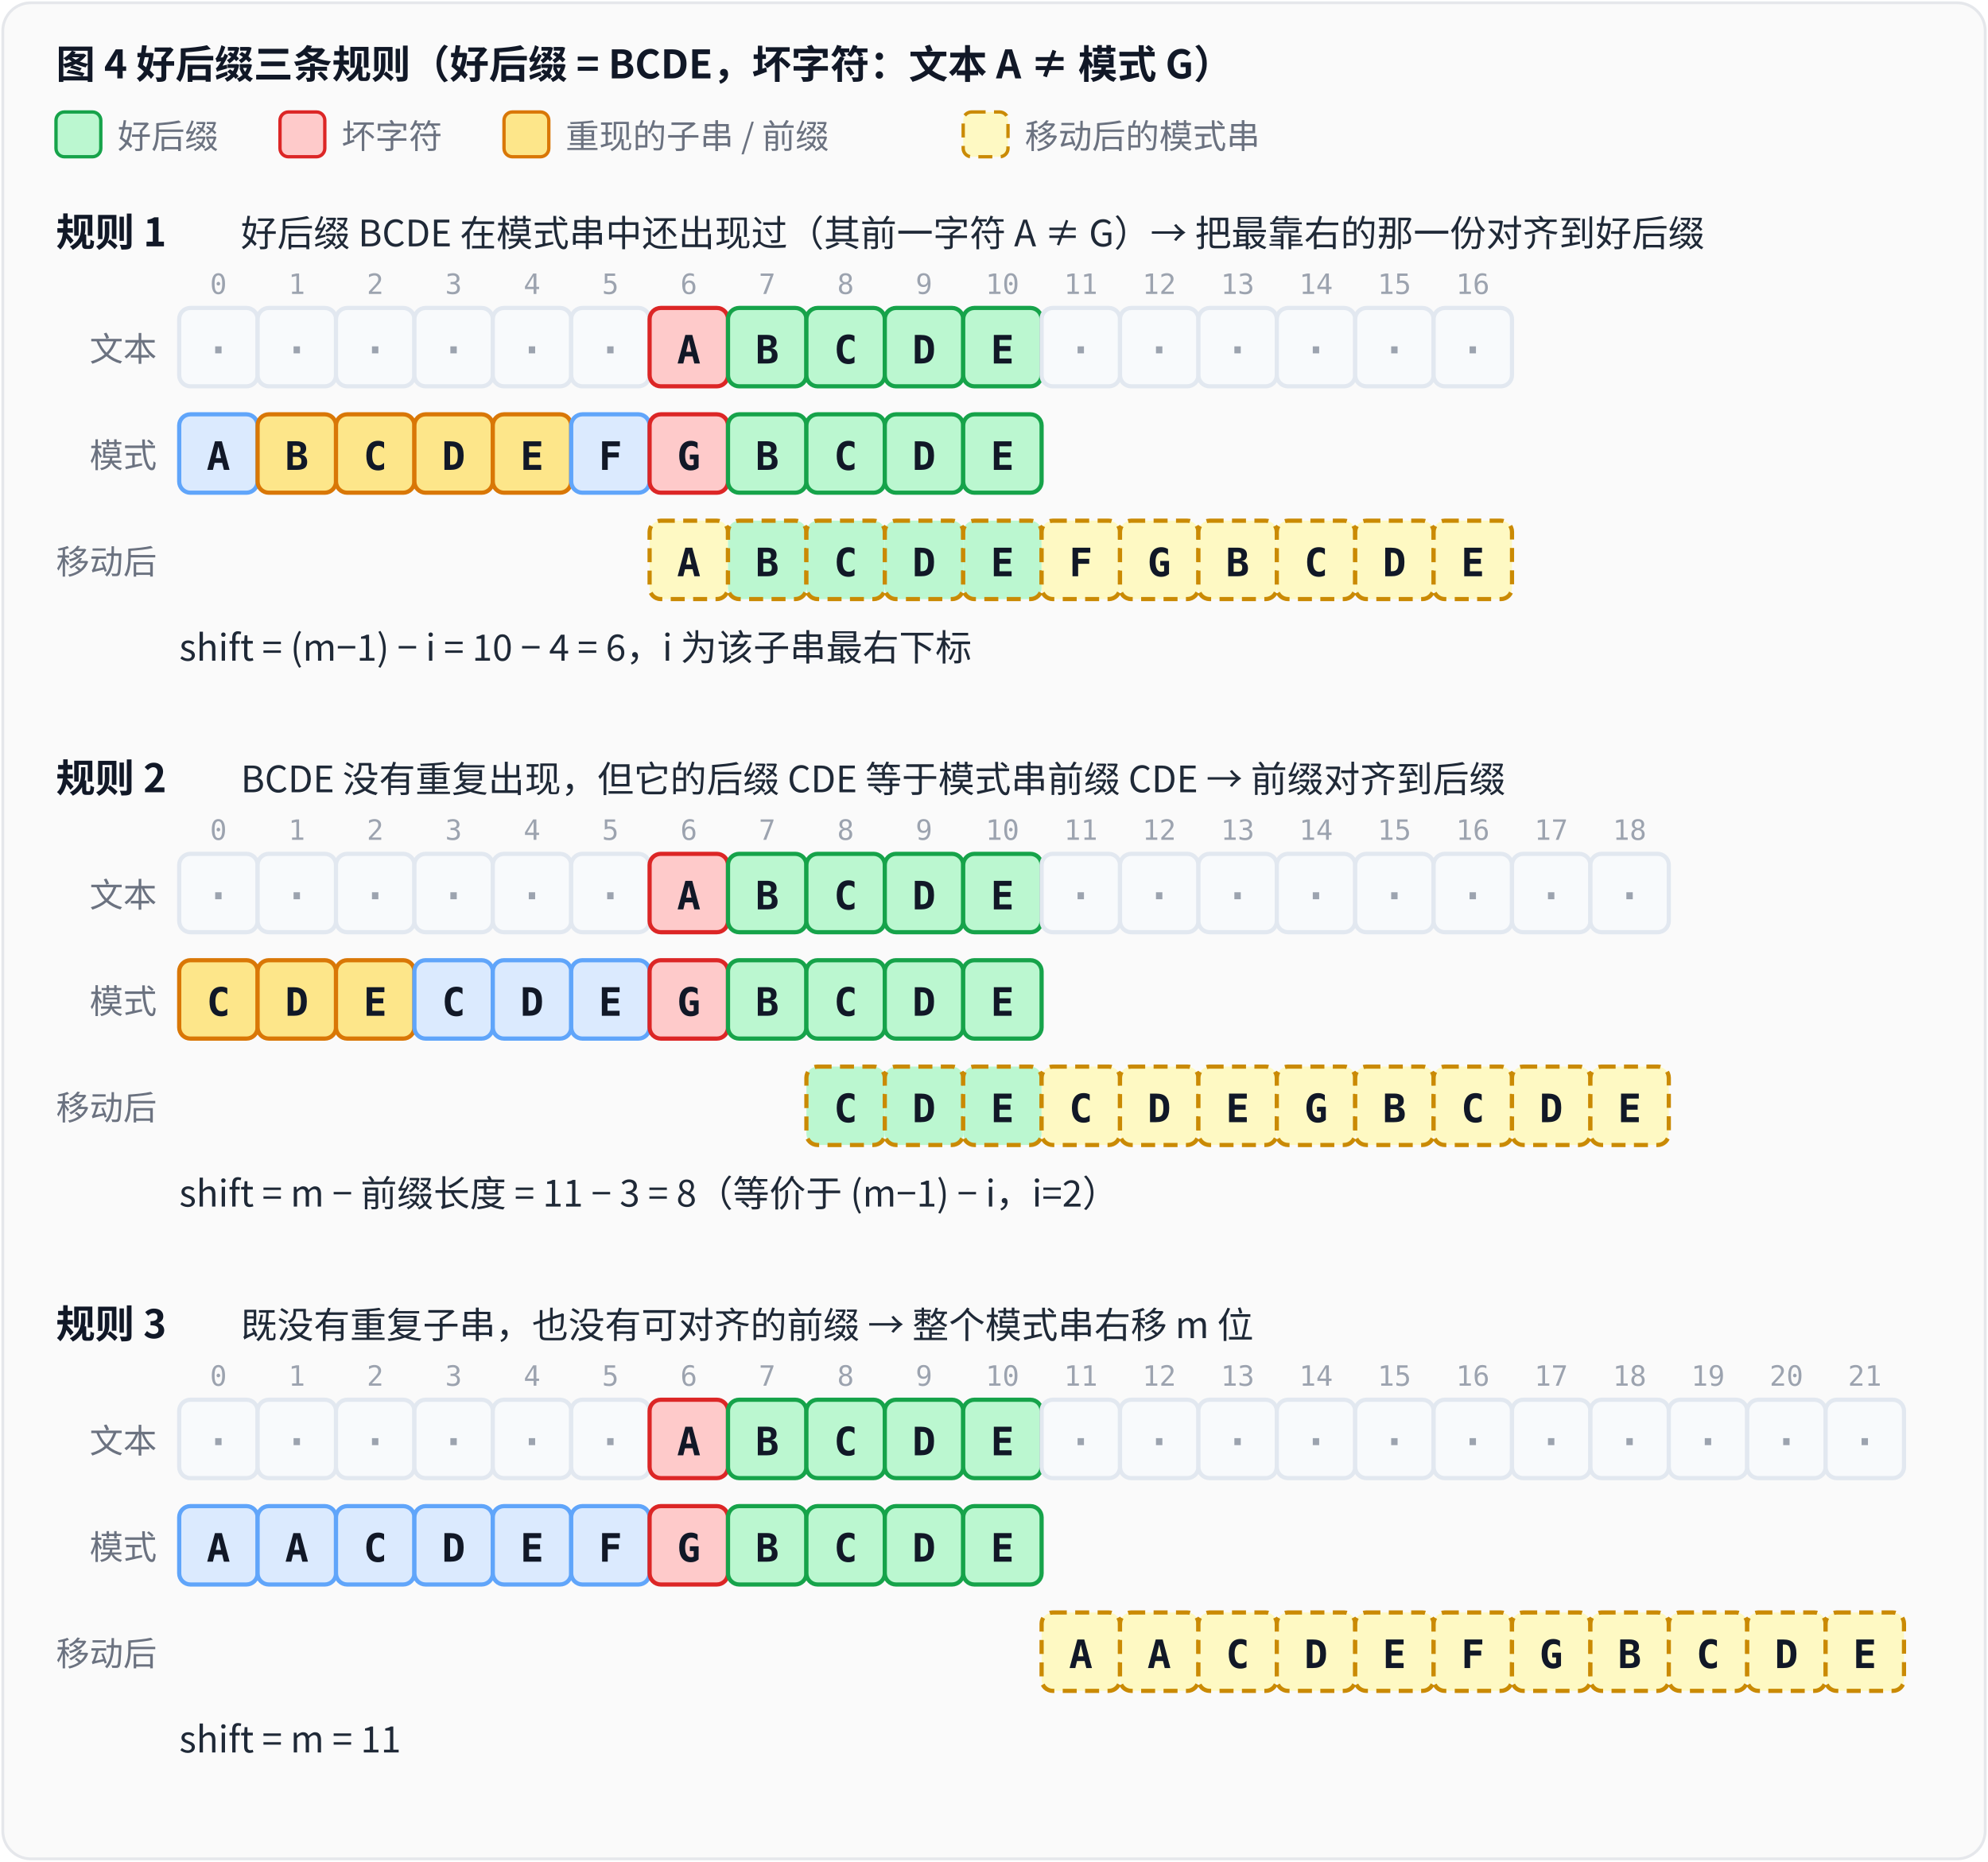
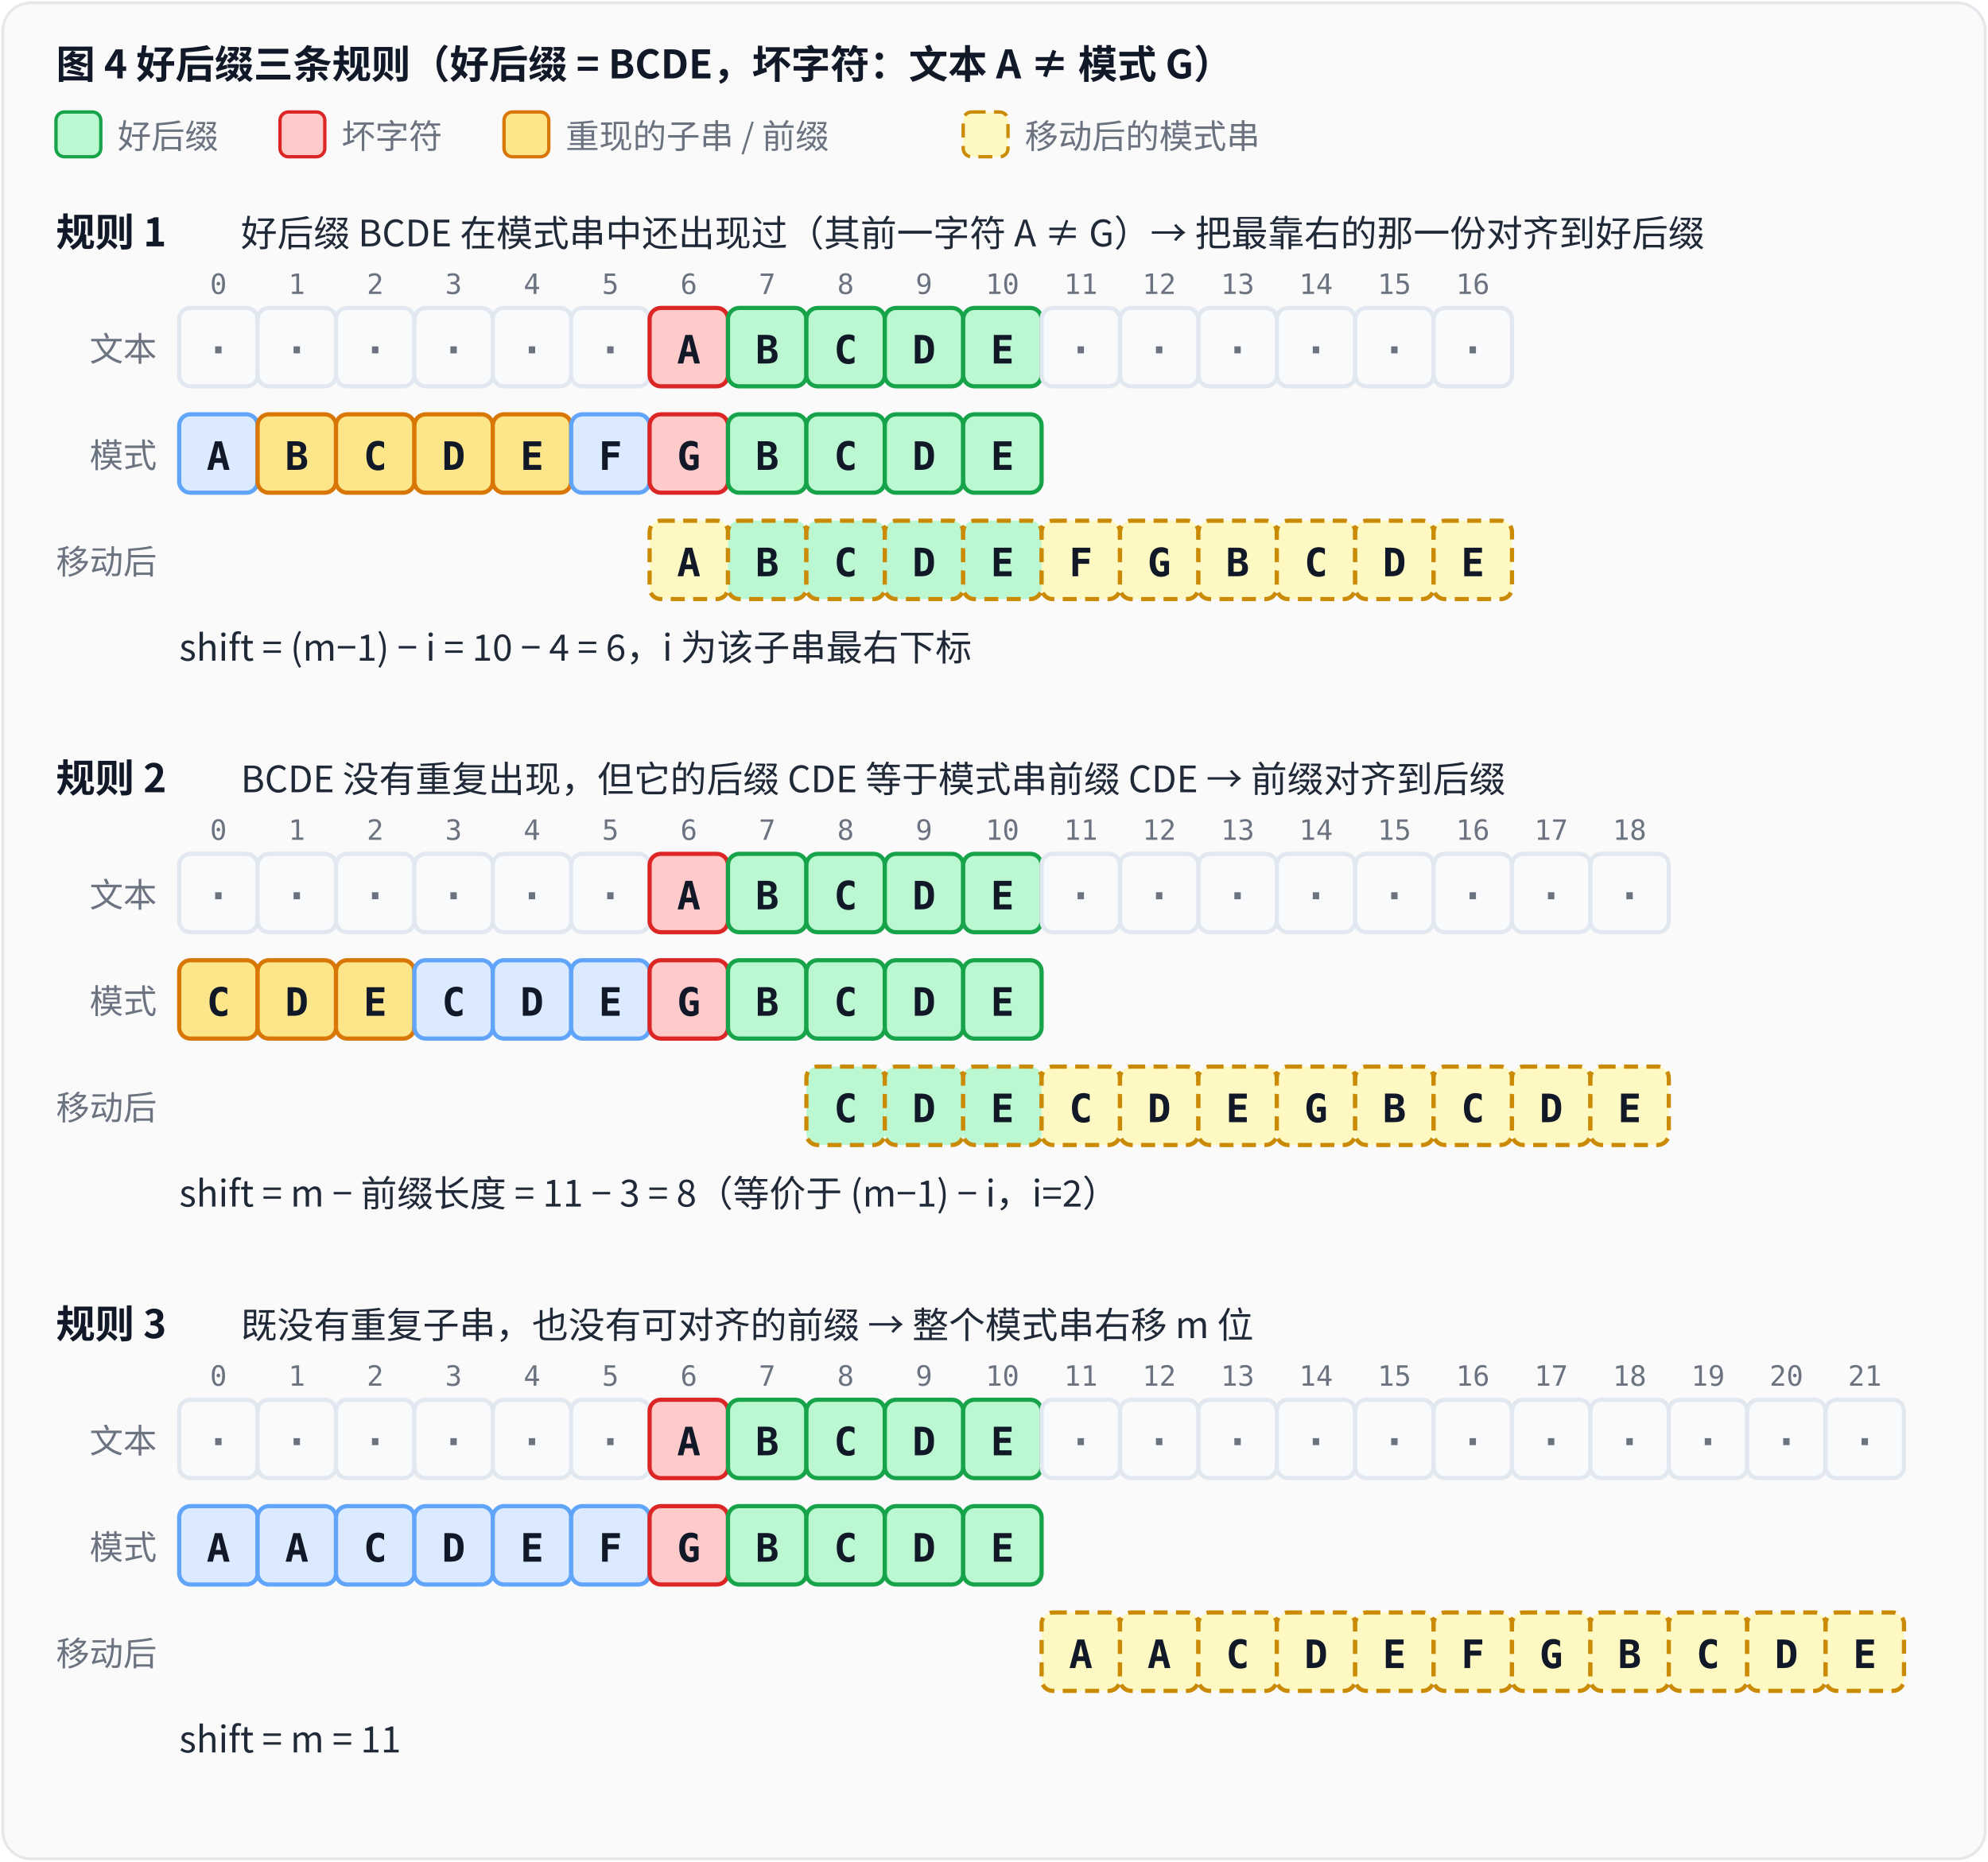
<svg xmlns="http://www.w3.org/2000/svg" viewBox="0 0 710 665" width="710" height="665">
  <style>
.t{font-family:'Noto Sans CJK SC','Noto Sans SC','Microsoft YaHei','PingFang SC',sans-serif;font-size:13px;fill:#1f2937}.tb{font-family:'Noto Sans CJK SC','Noto Sans SC','Microsoft YaHei','PingFang SC',sans-serif;font-size:14px;font-weight:700;fill:#111827}
.s{font-family:'Noto Sans CJK SC','Noto Sans SC','Microsoft YaHei','PingFang SC',sans-serif;font-size:12px;fill:#6b7280}.m{font-family:'JetBrains Mono','Consolas','Menlo','DejaVu Sans Mono',monospace;font-weight:700;fill:#111827;text-anchor:middle;dominant-baseline:central}
- .i{font-family:'JetBrains Mono','Consolas','Menlo','DejaVu Sans Mono',monospace;font-size:10px;fill:#9ca3af;text-anchor:middle}.c{text-anchor:middle}.r{text-anchor:end}
+ .i{font-family:'JetBrains Mono','Consolas','Menlo','DejaVu Sans Mono',monospace;font-size:10px;fill:#6b7280;text-anchor:middle}.c{text-anchor:middle}.r{text-anchor:end}
</style>
  <defs>
    <marker id="a" viewBox="0 0 10 10" refX="9" refY="5" markerWidth="7" markerHeight="7" orient="auto">
      <path d="M0 0L10 5L0 10z" fill="#475569" />
    </marker>
  </defs>
  <rect x="1" y="1" width="708" height="663" rx="10" fill="#fafafa" stroke="#e5e7eb" />
  <text x="20" y="28" class="tb">图 4  好后缀三条规则（好后缀 = BCDE，坏字符：文本 A ≠ 模式 G）</text>
  <rect x="20" y="40" width="16" height="16" rx="3" fill="#bbf7d0" stroke="#16a34a" stroke-width="1.2" />
  <text x="42" y="53" class="s">好后缀</text>
  <rect x="100" y="40" width="16" height="16" rx="3" fill="#fecaca" stroke="#dc2626" stroke-width="1.2" />
  <text x="122" y="53" class="s">坏字符</text>
  <rect x="180" y="40" width="16" height="16" rx="3" fill="#fde68a" stroke="#d97706" stroke-width="1.2" />
  <text x="202" y="53" class="s">重现的子串 / 前缀</text>
  <rect x="344" y="40" width="16" height="16" rx="3" fill="#fef9c3" stroke="#ca8a04" stroke-width="1.2" stroke-dasharray="5 3" />
  <text x="366" y="53" class="s">移动后的模式串</text>
  <text x="20" y="88" class="tb">规则 1</text>
  <text x="86" y="88" class="t">好后缀 BCDE 在模式串中还出现过（其前一字符 A ≠ G）→ 把最靠右的那一份对齐到好后缀</text>
  <text x="56" y="129" class="s r">文本</text>
  <rect x="64" y="110" width="28" height="28" rx="4" fill="#f8fafc" stroke="#e2e8f0" stroke-width="1.5" />
-   <text x="78.0" y="125.0" class="m" style="font-size:14px;fill:#9ca3af">·</text>
+   <text x="78.0" y="125.0" class="m" style="font-size:14px;fill:#6b7280">·</text>
  <text x="78.0" y="105" class="i">0</text>
  <rect x="92" y="110" width="28" height="28" rx="4" fill="#f8fafc" stroke="#e2e8f0" stroke-width="1.5" />
-   <text x="106.0" y="125.0" class="m" style="font-size:14px;fill:#9ca3af">·</text>
+   <text x="106.0" y="125.0" class="m" style="font-size:14px;fill:#6b7280">·</text>
  <text x="106.0" y="105" class="i">1</text>
  <rect x="120" y="110" width="28" height="28" rx="4" fill="#f8fafc" stroke="#e2e8f0" stroke-width="1.5" />
-   <text x="134.0" y="125.0" class="m" style="font-size:14px;fill:#9ca3af">·</text>
+   <text x="134.0" y="125.0" class="m" style="font-size:14px;fill:#6b7280">·</text>
  <text x="134.0" y="105" class="i">2</text>
  <rect x="148" y="110" width="28" height="28" rx="4" fill="#f8fafc" stroke="#e2e8f0" stroke-width="1.5" />
-   <text x="162.0" y="125.0" class="m" style="font-size:14px;fill:#9ca3af">·</text>
+   <text x="162.0" y="125.0" class="m" style="font-size:14px;fill:#6b7280">·</text>
  <text x="162.0" y="105" class="i">3</text>
  <rect x="176" y="110" width="28" height="28" rx="4" fill="#f8fafc" stroke="#e2e8f0" stroke-width="1.5" />
-   <text x="190.0" y="125.0" class="m" style="font-size:14px;fill:#9ca3af">·</text>
+   <text x="190.0" y="125.0" class="m" style="font-size:14px;fill:#6b7280">·</text>
  <text x="190.0" y="105" class="i">4</text>
  <rect x="204" y="110" width="28" height="28" rx="4" fill="#f8fafc" stroke="#e2e8f0" stroke-width="1.5" />
-   <text x="218.0" y="125.0" class="m" style="font-size:14px;fill:#9ca3af">·</text>
+   <text x="218.0" y="125.0" class="m" style="font-size:14px;fill:#6b7280">·</text>
  <text x="218.0" y="105" class="i">5</text>
  <rect x="232" y="110" width="28" height="28" rx="4" fill="#fecaca" stroke="#dc2626" stroke-width="1.5" />
  <text x="246.0" y="125.0" class="m" style="font-size:14px;fill:#111827">A</text>
  <text x="246.0" y="105" class="i">6</text>
  <rect x="260" y="110" width="28" height="28" rx="4" fill="#bbf7d0" stroke="#16a34a" stroke-width="1.5" />
  <text x="274.0" y="125.0" class="m" style="font-size:14px;fill:#111827">B</text>
  <text x="274.0" y="105" class="i">7</text>
  <rect x="288" y="110" width="28" height="28" rx="4" fill="#bbf7d0" stroke="#16a34a" stroke-width="1.5" />
  <text x="302.0" y="125.0" class="m" style="font-size:14px;fill:#111827">C</text>
  <text x="302.0" y="105" class="i">8</text>
  <rect x="316" y="110" width="28" height="28" rx="4" fill="#bbf7d0" stroke="#16a34a" stroke-width="1.5" />
  <text x="330.0" y="125.0" class="m" style="font-size:14px;fill:#111827">D</text>
  <text x="330.0" y="105" class="i">9</text>
  <rect x="344" y="110" width="28" height="28" rx="4" fill="#bbf7d0" stroke="#16a34a" stroke-width="1.5" />
  <text x="358.0" y="125.0" class="m" style="font-size:14px;fill:#111827">E</text>
  <text x="358.0" y="105" class="i">10</text>
  <rect x="372" y="110" width="28" height="28" rx="4" fill="#f8fafc" stroke="#e2e8f0" stroke-width="1.5" />
-   <text x="386.0" y="125.0" class="m" style="font-size:14px;fill:#9ca3af">·</text>
+   <text x="386.0" y="125.0" class="m" style="font-size:14px;fill:#6b7280">·</text>
  <text x="386.0" y="105" class="i">11</text>
  <rect x="400" y="110" width="28" height="28" rx="4" fill="#f8fafc" stroke="#e2e8f0" stroke-width="1.5" />
-   <text x="414.0" y="125.0" class="m" style="font-size:14px;fill:#9ca3af">·</text>
+   <text x="414.0" y="125.0" class="m" style="font-size:14px;fill:#6b7280">·</text>
  <text x="414.0" y="105" class="i">12</text>
  <rect x="428" y="110" width="28" height="28" rx="4" fill="#f8fafc" stroke="#e2e8f0" stroke-width="1.5" />
-   <text x="442.0" y="125.0" class="m" style="font-size:14px;fill:#9ca3af">·</text>
+   <text x="442.0" y="125.0" class="m" style="font-size:14px;fill:#6b7280">·</text>
  <text x="442.0" y="105" class="i">13</text>
  <rect x="456" y="110" width="28" height="28" rx="4" fill="#f8fafc" stroke="#e2e8f0" stroke-width="1.5" />
-   <text x="470.0" y="125.0" class="m" style="font-size:14px;fill:#9ca3af">·</text>
+   <text x="470.0" y="125.0" class="m" style="font-size:14px;fill:#6b7280">·</text>
  <text x="470.0" y="105" class="i">14</text>
  <rect x="484" y="110" width="28" height="28" rx="4" fill="#f8fafc" stroke="#e2e8f0" stroke-width="1.5" />
-   <text x="498.0" y="125.0" class="m" style="font-size:14px;fill:#9ca3af">·</text>
+   <text x="498.0" y="125.0" class="m" style="font-size:14px;fill:#6b7280">·</text>
  <text x="498.0" y="105" class="i">15</text>
  <rect x="512" y="110" width="28" height="28" rx="4" fill="#f8fafc" stroke="#e2e8f0" stroke-width="1.5" />
-   <text x="526.0" y="125.0" class="m" style="font-size:14px;fill:#9ca3af">·</text>
+   <text x="526.0" y="125.0" class="m" style="font-size:14px;fill:#6b7280">·</text>
  <text x="526.0" y="105" class="i">16</text>
  <text x="56" y="167" class="s r">模式</text>
  <rect x="64" y="148" width="28" height="28" rx="4" fill="#dbeafe" stroke="#60a5fa" stroke-width="1.5" />
  <text x="78.0" y="163.0" class="m" style="font-size:14px;fill:#111827">A</text>
  <rect x="92" y="148" width="28" height="28" rx="4" fill="#fde68a" stroke="#d97706" stroke-width="1.5" />
  <text x="106.0" y="163.0" class="m" style="font-size:14px;fill:#111827">B</text>
  <rect x="120" y="148" width="28" height="28" rx="4" fill="#fde68a" stroke="#d97706" stroke-width="1.5" />
  <text x="134.0" y="163.0" class="m" style="font-size:14px;fill:#111827">C</text>
  <rect x="148" y="148" width="28" height="28" rx="4" fill="#fde68a" stroke="#d97706" stroke-width="1.5" />
  <text x="162.0" y="163.0" class="m" style="font-size:14px;fill:#111827">D</text>
  <rect x="176" y="148" width="28" height="28" rx="4" fill="#fde68a" stroke="#d97706" stroke-width="1.5" />
  <text x="190.0" y="163.0" class="m" style="font-size:14px;fill:#111827">E</text>
  <rect x="204" y="148" width="28" height="28" rx="4" fill="#dbeafe" stroke="#60a5fa" stroke-width="1.5" />
  <text x="218.0" y="163.0" class="m" style="font-size:14px;fill:#111827">F</text>
  <rect x="232" y="148" width="28" height="28" rx="4" fill="#fecaca" stroke="#dc2626" stroke-width="1.5" />
  <text x="246.0" y="163.0" class="m" style="font-size:14px;fill:#111827">G</text>
  <rect x="260" y="148" width="28" height="28" rx="4" fill="#bbf7d0" stroke="#16a34a" stroke-width="1.5" />
  <text x="274.0" y="163.0" class="m" style="font-size:14px;fill:#111827">B</text>
  <rect x="288" y="148" width="28" height="28" rx="4" fill="#bbf7d0" stroke="#16a34a" stroke-width="1.5" />
  <text x="302.0" y="163.0" class="m" style="font-size:14px;fill:#111827">C</text>
  <rect x="316" y="148" width="28" height="28" rx="4" fill="#bbf7d0" stroke="#16a34a" stroke-width="1.5" />
  <text x="330.0" y="163.0" class="m" style="font-size:14px;fill:#111827">D</text>
  <rect x="344" y="148" width="28" height="28" rx="4" fill="#bbf7d0" stroke="#16a34a" stroke-width="1.5" />
  <text x="358.0" y="163.0" class="m" style="font-size:14px;fill:#111827">E</text>
  <text x="56" y="205" class="s r">移动后</text>
  <rect x="232" y="186" width="28" height="28" rx="4" fill="#fef9c3" stroke="#ca8a04" stroke-width="1.5" stroke-dasharray="5 3" />
  <text x="246.0" y="201.0" class="m" style="font-size:14px;fill:#111827">A</text>
  <rect x="260" y="186" width="28" height="28" rx="4" fill="#bbf7d0" stroke="#ca8a04" stroke-width="1.5" stroke-dasharray="5 3" />
  <text x="274.0" y="201.0" class="m" style="font-size:14px;fill:#111827">B</text>
  <rect x="288" y="186" width="28" height="28" rx="4" fill="#bbf7d0" stroke="#ca8a04" stroke-width="1.5" stroke-dasharray="5 3" />
  <text x="302.0" y="201.0" class="m" style="font-size:14px;fill:#111827">C</text>
  <rect x="316" y="186" width="28" height="28" rx="4" fill="#bbf7d0" stroke="#ca8a04" stroke-width="1.5" stroke-dasharray="5 3" />
  <text x="330.0" y="201.0" class="m" style="font-size:14px;fill:#111827">D</text>
  <rect x="344" y="186" width="28" height="28" rx="4" fill="#bbf7d0" stroke="#ca8a04" stroke-width="1.5" stroke-dasharray="5 3" />
  <text x="358.0" y="201.0" class="m" style="font-size:14px;fill:#111827">E</text>
  <rect x="372" y="186" width="28" height="28" rx="4" fill="#fef9c3" stroke="#ca8a04" stroke-width="1.5" stroke-dasharray="5 3" />
  <text x="386.0" y="201.0" class="m" style="font-size:14px;fill:#111827">F</text>
  <rect x="400" y="186" width="28" height="28" rx="4" fill="#fef9c3" stroke="#ca8a04" stroke-width="1.5" stroke-dasharray="5 3" />
  <text x="414.0" y="201.0" class="m" style="font-size:14px;fill:#111827">G</text>
  <rect x="428" y="186" width="28" height="28" rx="4" fill="#fef9c3" stroke="#ca8a04" stroke-width="1.5" stroke-dasharray="5 3" />
  <text x="442.0" y="201.0" class="m" style="font-size:14px;fill:#111827">B</text>
  <rect x="456" y="186" width="28" height="28" rx="4" fill="#fef9c3" stroke="#ca8a04" stroke-width="1.5" stroke-dasharray="5 3" />
  <text x="470.0" y="201.0" class="m" style="font-size:14px;fill:#111827">C</text>
  <rect x="484" y="186" width="28" height="28" rx="4" fill="#fef9c3" stroke="#ca8a04" stroke-width="1.5" stroke-dasharray="5 3" />
  <text x="498.0" y="201.0" class="m" style="font-size:14px;fill:#111827">D</text>
  <rect x="512" y="186" width="28" height="28" rx="4" fill="#fef9c3" stroke="#ca8a04" stroke-width="1.5" stroke-dasharray="5 3" />
  <text x="526.0" y="201.0" class="m" style="font-size:14px;fill:#111827">E</text>
  <text x="64" y="236" class="t">shift = (m−1) − i = 10 − 4 = 6，i 为该子串最右下标</text>
  <text x="20" y="283" class="tb">规则 2</text>
  <text x="86" y="283" class="t">BCDE 没有重复出现，但它的后缀 CDE 等于模式串前缀 CDE → 前缀对齐到后缀</text>
  <text x="56" y="324" class="s r">文本</text>
  <rect x="64" y="305" width="28" height="28" rx="4" fill="#f8fafc" stroke="#e2e8f0" stroke-width="1.5" />
-   <text x="78.0" y="320.0" class="m" style="font-size:14px;fill:#9ca3af">·</text>
+   <text x="78.0" y="320.0" class="m" style="font-size:14px;fill:#6b7280">·</text>
  <text x="78.0" y="300" class="i">0</text>
  <rect x="92" y="305" width="28" height="28" rx="4" fill="#f8fafc" stroke="#e2e8f0" stroke-width="1.5" />
-   <text x="106.0" y="320.0" class="m" style="font-size:14px;fill:#9ca3af">·</text>
+   <text x="106.0" y="320.0" class="m" style="font-size:14px;fill:#6b7280">·</text>
  <text x="106.0" y="300" class="i">1</text>
  <rect x="120" y="305" width="28" height="28" rx="4" fill="#f8fafc" stroke="#e2e8f0" stroke-width="1.5" />
-   <text x="134.0" y="320.0" class="m" style="font-size:14px;fill:#9ca3af">·</text>
+   <text x="134.0" y="320.0" class="m" style="font-size:14px;fill:#6b7280">·</text>
  <text x="134.0" y="300" class="i">2</text>
  <rect x="148" y="305" width="28" height="28" rx="4" fill="#f8fafc" stroke="#e2e8f0" stroke-width="1.5" />
-   <text x="162.0" y="320.0" class="m" style="font-size:14px;fill:#9ca3af">·</text>
+   <text x="162.0" y="320.0" class="m" style="font-size:14px;fill:#6b7280">·</text>
  <text x="162.0" y="300" class="i">3</text>
  <rect x="176" y="305" width="28" height="28" rx="4" fill="#f8fafc" stroke="#e2e8f0" stroke-width="1.5" />
-   <text x="190.0" y="320.0" class="m" style="font-size:14px;fill:#9ca3af">·</text>
+   <text x="190.0" y="320.0" class="m" style="font-size:14px;fill:#6b7280">·</text>
  <text x="190.0" y="300" class="i">4</text>
  <rect x="204" y="305" width="28" height="28" rx="4" fill="#f8fafc" stroke="#e2e8f0" stroke-width="1.5" />
-   <text x="218.0" y="320.0" class="m" style="font-size:14px;fill:#9ca3af">·</text>
+   <text x="218.0" y="320.0" class="m" style="font-size:14px;fill:#6b7280">·</text>
  <text x="218.0" y="300" class="i">5</text>
  <rect x="232" y="305" width="28" height="28" rx="4" fill="#fecaca" stroke="#dc2626" stroke-width="1.5" />
  <text x="246.0" y="320.0" class="m" style="font-size:14px;fill:#111827">A</text>
  <text x="246.0" y="300" class="i">6</text>
  <rect x="260" y="305" width="28" height="28" rx="4" fill="#bbf7d0" stroke="#16a34a" stroke-width="1.5" />
  <text x="274.0" y="320.0" class="m" style="font-size:14px;fill:#111827">B</text>
  <text x="274.0" y="300" class="i">7</text>
  <rect x="288" y="305" width="28" height="28" rx="4" fill="#bbf7d0" stroke="#16a34a" stroke-width="1.5" />
  <text x="302.0" y="320.0" class="m" style="font-size:14px;fill:#111827">C</text>
  <text x="302.0" y="300" class="i">8</text>
  <rect x="316" y="305" width="28" height="28" rx="4" fill="#bbf7d0" stroke="#16a34a" stroke-width="1.5" />
  <text x="330.0" y="320.0" class="m" style="font-size:14px;fill:#111827">D</text>
  <text x="330.0" y="300" class="i">9</text>
  <rect x="344" y="305" width="28" height="28" rx="4" fill="#bbf7d0" stroke="#16a34a" stroke-width="1.5" />
  <text x="358.0" y="320.0" class="m" style="font-size:14px;fill:#111827">E</text>
  <text x="358.0" y="300" class="i">10</text>
  <rect x="372" y="305" width="28" height="28" rx="4" fill="#f8fafc" stroke="#e2e8f0" stroke-width="1.5" />
-   <text x="386.0" y="320.0" class="m" style="font-size:14px;fill:#9ca3af">·</text>
+   <text x="386.0" y="320.0" class="m" style="font-size:14px;fill:#6b7280">·</text>
  <text x="386.0" y="300" class="i">11</text>
  <rect x="400" y="305" width="28" height="28" rx="4" fill="#f8fafc" stroke="#e2e8f0" stroke-width="1.5" />
-   <text x="414.0" y="320.0" class="m" style="font-size:14px;fill:#9ca3af">·</text>
+   <text x="414.0" y="320.0" class="m" style="font-size:14px;fill:#6b7280">·</text>
  <text x="414.0" y="300" class="i">12</text>
  <rect x="428" y="305" width="28" height="28" rx="4" fill="#f8fafc" stroke="#e2e8f0" stroke-width="1.5" />
-   <text x="442.0" y="320.0" class="m" style="font-size:14px;fill:#9ca3af">·</text>
+   <text x="442.0" y="320.0" class="m" style="font-size:14px;fill:#6b7280">·</text>
  <text x="442.0" y="300" class="i">13</text>
  <rect x="456" y="305" width="28" height="28" rx="4" fill="#f8fafc" stroke="#e2e8f0" stroke-width="1.5" />
-   <text x="470.0" y="320.0" class="m" style="font-size:14px;fill:#9ca3af">·</text>
+   <text x="470.0" y="320.0" class="m" style="font-size:14px;fill:#6b7280">·</text>
  <text x="470.0" y="300" class="i">14</text>
  <rect x="484" y="305" width="28" height="28" rx="4" fill="#f8fafc" stroke="#e2e8f0" stroke-width="1.5" />
-   <text x="498.0" y="320.0" class="m" style="font-size:14px;fill:#9ca3af">·</text>
+   <text x="498.0" y="320.0" class="m" style="font-size:14px;fill:#6b7280">·</text>
  <text x="498.0" y="300" class="i">15</text>
  <rect x="512" y="305" width="28" height="28" rx="4" fill="#f8fafc" stroke="#e2e8f0" stroke-width="1.5" />
-   <text x="526.0" y="320.0" class="m" style="font-size:14px;fill:#9ca3af">·</text>
+   <text x="526.0" y="320.0" class="m" style="font-size:14px;fill:#6b7280">·</text>
  <text x="526.0" y="300" class="i">16</text>
  <rect x="540" y="305" width="28" height="28" rx="4" fill="#f8fafc" stroke="#e2e8f0" stroke-width="1.5" />
-   <text x="554.0" y="320.0" class="m" style="font-size:14px;fill:#9ca3af">·</text>
+   <text x="554.0" y="320.0" class="m" style="font-size:14px;fill:#6b7280">·</text>
  <text x="554.0" y="300" class="i">17</text>
  <rect x="568" y="305" width="28" height="28" rx="4" fill="#f8fafc" stroke="#e2e8f0" stroke-width="1.5" />
-   <text x="582.0" y="320.0" class="m" style="font-size:14px;fill:#9ca3af">·</text>
+   <text x="582.0" y="320.0" class="m" style="font-size:14px;fill:#6b7280">·</text>
  <text x="582.0" y="300" class="i">18</text>
  <text x="56" y="362" class="s r">模式</text>
  <rect x="64" y="343" width="28" height="28" rx="4" fill="#fde68a" stroke="#d97706" stroke-width="1.5" />
  <text x="78.0" y="358.0" class="m" style="font-size:14px;fill:#111827">C</text>
  <rect x="92" y="343" width="28" height="28" rx="4" fill="#fde68a" stroke="#d97706" stroke-width="1.5" />
  <text x="106.0" y="358.0" class="m" style="font-size:14px;fill:#111827">D</text>
  <rect x="120" y="343" width="28" height="28" rx="4" fill="#fde68a" stroke="#d97706" stroke-width="1.5" />
  <text x="134.0" y="358.0" class="m" style="font-size:14px;fill:#111827">E</text>
  <rect x="148" y="343" width="28" height="28" rx="4" fill="#dbeafe" stroke="#60a5fa" stroke-width="1.5" />
  <text x="162.0" y="358.0" class="m" style="font-size:14px;fill:#111827">C</text>
  <rect x="176" y="343" width="28" height="28" rx="4" fill="#dbeafe" stroke="#60a5fa" stroke-width="1.5" />
  <text x="190.0" y="358.0" class="m" style="font-size:14px;fill:#111827">D</text>
  <rect x="204" y="343" width="28" height="28" rx="4" fill="#dbeafe" stroke="#60a5fa" stroke-width="1.5" />
  <text x="218.0" y="358.0" class="m" style="font-size:14px;fill:#111827">E</text>
  <rect x="232" y="343" width="28" height="28" rx="4" fill="#fecaca" stroke="#dc2626" stroke-width="1.5" />
  <text x="246.0" y="358.0" class="m" style="font-size:14px;fill:#111827">G</text>
  <rect x="260" y="343" width="28" height="28" rx="4" fill="#bbf7d0" stroke="#16a34a" stroke-width="1.5" />
  <text x="274.0" y="358.0" class="m" style="font-size:14px;fill:#111827">B</text>
  <rect x="288" y="343" width="28" height="28" rx="4" fill="#bbf7d0" stroke="#16a34a" stroke-width="1.5" />
  <text x="302.0" y="358.0" class="m" style="font-size:14px;fill:#111827">C</text>
  <rect x="316" y="343" width="28" height="28" rx="4" fill="#bbf7d0" stroke="#16a34a" stroke-width="1.5" />
  <text x="330.0" y="358.0" class="m" style="font-size:14px;fill:#111827">D</text>
  <rect x="344" y="343" width="28" height="28" rx="4" fill="#bbf7d0" stroke="#16a34a" stroke-width="1.5" />
  <text x="358.0" y="358.0" class="m" style="font-size:14px;fill:#111827">E</text>
  <text x="56" y="400" class="s r">移动后</text>
  <rect x="288" y="381" width="28" height="28" rx="4" fill="#bbf7d0" stroke="#ca8a04" stroke-width="1.5" stroke-dasharray="5 3" />
  <text x="302.0" y="396.0" class="m" style="font-size:14px;fill:#111827">C</text>
  <rect x="316" y="381" width="28" height="28" rx="4" fill="#bbf7d0" stroke="#ca8a04" stroke-width="1.5" stroke-dasharray="5 3" />
  <text x="330.0" y="396.0" class="m" style="font-size:14px;fill:#111827">D</text>
  <rect x="344" y="381" width="28" height="28" rx="4" fill="#bbf7d0" stroke="#ca8a04" stroke-width="1.5" stroke-dasharray="5 3" />
  <text x="358.0" y="396.0" class="m" style="font-size:14px;fill:#111827">E</text>
  <rect x="372" y="381" width="28" height="28" rx="4" fill="#fef9c3" stroke="#ca8a04" stroke-width="1.5" stroke-dasharray="5 3" />
  <text x="386.0" y="396.0" class="m" style="font-size:14px;fill:#111827">C</text>
  <rect x="400" y="381" width="28" height="28" rx="4" fill="#fef9c3" stroke="#ca8a04" stroke-width="1.5" stroke-dasharray="5 3" />
  <text x="414.0" y="396.0" class="m" style="font-size:14px;fill:#111827">D</text>
  <rect x="428" y="381" width="28" height="28" rx="4" fill="#fef9c3" stroke="#ca8a04" stroke-width="1.5" stroke-dasharray="5 3" />
  <text x="442.0" y="396.0" class="m" style="font-size:14px;fill:#111827">E</text>
  <rect x="456" y="381" width="28" height="28" rx="4" fill="#fef9c3" stroke="#ca8a04" stroke-width="1.5" stroke-dasharray="5 3" />
  <text x="470.0" y="396.0" class="m" style="font-size:14px;fill:#111827">G</text>
  <rect x="484" y="381" width="28" height="28" rx="4" fill="#fef9c3" stroke="#ca8a04" stroke-width="1.5" stroke-dasharray="5 3" />
  <text x="498.0" y="396.0" class="m" style="font-size:14px;fill:#111827">B</text>
  <rect x="512" y="381" width="28" height="28" rx="4" fill="#fef9c3" stroke="#ca8a04" stroke-width="1.5" stroke-dasharray="5 3" />
  <text x="526.0" y="396.0" class="m" style="font-size:14px;fill:#111827">C</text>
  <rect x="540" y="381" width="28" height="28" rx="4" fill="#fef9c3" stroke="#ca8a04" stroke-width="1.5" stroke-dasharray="5 3" />
  <text x="554.0" y="396.0" class="m" style="font-size:14px;fill:#111827">D</text>
  <rect x="568" y="381" width="28" height="28" rx="4" fill="#fef9c3" stroke="#ca8a04" stroke-width="1.5" stroke-dasharray="5 3" />
  <text x="582.0" y="396.0" class="m" style="font-size:14px;fill:#111827">E</text>
  <text x="64" y="431" class="t">shift = m − 前缀长度 = 11 − 3 = 8（等价于 (m−1) − i，i=2）</text>
  <text x="20" y="478" class="tb">规则 3</text>
  <text x="86" y="478" class="t">既没有重复子串，也没有可对齐的前缀 → 整个模式串右移 m 位</text>
  <text x="56" y="519" class="s r">文本</text>
  <rect x="64" y="500" width="28" height="28" rx="4" fill="#f8fafc" stroke="#e2e8f0" stroke-width="1.5" />
-   <text x="78.0" y="515.0" class="m" style="font-size:14px;fill:#9ca3af">·</text>
+   <text x="78.0" y="515.0" class="m" style="font-size:14px;fill:#6b7280">·</text>
  <text x="78.0" y="495" class="i">0</text>
  <rect x="92" y="500" width="28" height="28" rx="4" fill="#f8fafc" stroke="#e2e8f0" stroke-width="1.5" />
-   <text x="106.0" y="515.0" class="m" style="font-size:14px;fill:#9ca3af">·</text>
+   <text x="106.0" y="515.0" class="m" style="font-size:14px;fill:#6b7280">·</text>
  <text x="106.0" y="495" class="i">1</text>
  <rect x="120" y="500" width="28" height="28" rx="4" fill="#f8fafc" stroke="#e2e8f0" stroke-width="1.5" />
-   <text x="134.0" y="515.0" class="m" style="font-size:14px;fill:#9ca3af">·</text>
+   <text x="134.0" y="515.0" class="m" style="font-size:14px;fill:#6b7280">·</text>
  <text x="134.0" y="495" class="i">2</text>
  <rect x="148" y="500" width="28" height="28" rx="4" fill="#f8fafc" stroke="#e2e8f0" stroke-width="1.5" />
-   <text x="162.0" y="515.0" class="m" style="font-size:14px;fill:#9ca3af">·</text>
+   <text x="162.0" y="515.0" class="m" style="font-size:14px;fill:#6b7280">·</text>
  <text x="162.0" y="495" class="i">3</text>
  <rect x="176" y="500" width="28" height="28" rx="4" fill="#f8fafc" stroke="#e2e8f0" stroke-width="1.5" />
-   <text x="190.0" y="515.0" class="m" style="font-size:14px;fill:#9ca3af">·</text>
+   <text x="190.0" y="515.0" class="m" style="font-size:14px;fill:#6b7280">·</text>
  <text x="190.0" y="495" class="i">4</text>
  <rect x="204" y="500" width="28" height="28" rx="4" fill="#f8fafc" stroke="#e2e8f0" stroke-width="1.5" />
-   <text x="218.0" y="515.0" class="m" style="font-size:14px;fill:#9ca3af">·</text>
+   <text x="218.0" y="515.0" class="m" style="font-size:14px;fill:#6b7280">·</text>
  <text x="218.0" y="495" class="i">5</text>
  <rect x="232" y="500" width="28" height="28" rx="4" fill="#fecaca" stroke="#dc2626" stroke-width="1.5" />
  <text x="246.0" y="515.0" class="m" style="font-size:14px;fill:#111827">A</text>
  <text x="246.0" y="495" class="i">6</text>
  <rect x="260" y="500" width="28" height="28" rx="4" fill="#bbf7d0" stroke="#16a34a" stroke-width="1.5" />
  <text x="274.0" y="515.0" class="m" style="font-size:14px;fill:#111827">B</text>
  <text x="274.0" y="495" class="i">7</text>
  <rect x="288" y="500" width="28" height="28" rx="4" fill="#bbf7d0" stroke="#16a34a" stroke-width="1.5" />
  <text x="302.0" y="515.0" class="m" style="font-size:14px;fill:#111827">C</text>
  <text x="302.0" y="495" class="i">8</text>
  <rect x="316" y="500" width="28" height="28" rx="4" fill="#bbf7d0" stroke="#16a34a" stroke-width="1.5" />
  <text x="330.0" y="515.0" class="m" style="font-size:14px;fill:#111827">D</text>
  <text x="330.0" y="495" class="i">9</text>
  <rect x="344" y="500" width="28" height="28" rx="4" fill="#bbf7d0" stroke="#16a34a" stroke-width="1.5" />
  <text x="358.0" y="515.0" class="m" style="font-size:14px;fill:#111827">E</text>
  <text x="358.0" y="495" class="i">10</text>
  <rect x="372" y="500" width="28" height="28" rx="4" fill="#f8fafc" stroke="#e2e8f0" stroke-width="1.5" />
-   <text x="386.0" y="515.0" class="m" style="font-size:14px;fill:#9ca3af">·</text>
+   <text x="386.0" y="515.0" class="m" style="font-size:14px;fill:#6b7280">·</text>
  <text x="386.0" y="495" class="i">11</text>
  <rect x="400" y="500" width="28" height="28" rx="4" fill="#f8fafc" stroke="#e2e8f0" stroke-width="1.5" />
-   <text x="414.0" y="515.0" class="m" style="font-size:14px;fill:#9ca3af">·</text>
+   <text x="414.0" y="515.0" class="m" style="font-size:14px;fill:#6b7280">·</text>
  <text x="414.0" y="495" class="i">12</text>
  <rect x="428" y="500" width="28" height="28" rx="4" fill="#f8fafc" stroke="#e2e8f0" stroke-width="1.5" />
-   <text x="442.0" y="515.0" class="m" style="font-size:14px;fill:#9ca3af">·</text>
+   <text x="442.0" y="515.0" class="m" style="font-size:14px;fill:#6b7280">·</text>
  <text x="442.0" y="495" class="i">13</text>
  <rect x="456" y="500" width="28" height="28" rx="4" fill="#f8fafc" stroke="#e2e8f0" stroke-width="1.5" />
-   <text x="470.0" y="515.0" class="m" style="font-size:14px;fill:#9ca3af">·</text>
+   <text x="470.0" y="515.0" class="m" style="font-size:14px;fill:#6b7280">·</text>
  <text x="470.0" y="495" class="i">14</text>
  <rect x="484" y="500" width="28" height="28" rx="4" fill="#f8fafc" stroke="#e2e8f0" stroke-width="1.5" />
-   <text x="498.0" y="515.0" class="m" style="font-size:14px;fill:#9ca3af">·</text>
+   <text x="498.0" y="515.0" class="m" style="font-size:14px;fill:#6b7280">·</text>
  <text x="498.0" y="495" class="i">15</text>
  <rect x="512" y="500" width="28" height="28" rx="4" fill="#f8fafc" stroke="#e2e8f0" stroke-width="1.5" />
-   <text x="526.0" y="515.0" class="m" style="font-size:14px;fill:#9ca3af">·</text>
+   <text x="526.0" y="515.0" class="m" style="font-size:14px;fill:#6b7280">·</text>
  <text x="526.0" y="495" class="i">16</text>
  <rect x="540" y="500" width="28" height="28" rx="4" fill="#f8fafc" stroke="#e2e8f0" stroke-width="1.5" />
-   <text x="554.0" y="515.0" class="m" style="font-size:14px;fill:#9ca3af">·</text>
+   <text x="554.0" y="515.0" class="m" style="font-size:14px;fill:#6b7280">·</text>
  <text x="554.0" y="495" class="i">17</text>
  <rect x="568" y="500" width="28" height="28" rx="4" fill="#f8fafc" stroke="#e2e8f0" stroke-width="1.5" />
-   <text x="582.0" y="515.0" class="m" style="font-size:14px;fill:#9ca3af">·</text>
+   <text x="582.0" y="515.0" class="m" style="font-size:14px;fill:#6b7280">·</text>
  <text x="582.0" y="495" class="i">18</text>
  <rect x="596" y="500" width="28" height="28" rx="4" fill="#f8fafc" stroke="#e2e8f0" stroke-width="1.5" />
-   <text x="610.0" y="515.0" class="m" style="font-size:14px;fill:#9ca3af">·</text>
+   <text x="610.0" y="515.0" class="m" style="font-size:14px;fill:#6b7280">·</text>
  <text x="610.0" y="495" class="i">19</text>
  <rect x="624" y="500" width="28" height="28" rx="4" fill="#f8fafc" stroke="#e2e8f0" stroke-width="1.5" />
-   <text x="638.0" y="515.0" class="m" style="font-size:14px;fill:#9ca3af">·</text>
+   <text x="638.0" y="515.0" class="m" style="font-size:14px;fill:#6b7280">·</text>
  <text x="638.0" y="495" class="i">20</text>
  <rect x="652" y="500" width="28" height="28" rx="4" fill="#f8fafc" stroke="#e2e8f0" stroke-width="1.5" />
-   <text x="666.0" y="515.0" class="m" style="font-size:14px;fill:#9ca3af">·</text>
+   <text x="666.0" y="515.0" class="m" style="font-size:14px;fill:#6b7280">·</text>
  <text x="666.0" y="495" class="i">21</text>
  <text x="56" y="557" class="s r">模式</text>
  <rect x="64" y="538" width="28" height="28" rx="4" fill="#dbeafe" stroke="#60a5fa" stroke-width="1.5" />
  <text x="78.0" y="553.0" class="m" style="font-size:14px;fill:#111827">A</text>
  <rect x="92" y="538" width="28" height="28" rx="4" fill="#dbeafe" stroke="#60a5fa" stroke-width="1.5" />
  <text x="106.0" y="553.0" class="m" style="font-size:14px;fill:#111827">A</text>
  <rect x="120" y="538" width="28" height="28" rx="4" fill="#dbeafe" stroke="#60a5fa" stroke-width="1.5" />
  <text x="134.0" y="553.0" class="m" style="font-size:14px;fill:#111827">C</text>
  <rect x="148" y="538" width="28" height="28" rx="4" fill="#dbeafe" stroke="#60a5fa" stroke-width="1.5" />
  <text x="162.0" y="553.0" class="m" style="font-size:14px;fill:#111827">D</text>
  <rect x="176" y="538" width="28" height="28" rx="4" fill="#dbeafe" stroke="#60a5fa" stroke-width="1.5" />
  <text x="190.0" y="553.0" class="m" style="font-size:14px;fill:#111827">E</text>
  <rect x="204" y="538" width="28" height="28" rx="4" fill="#dbeafe" stroke="#60a5fa" stroke-width="1.5" />
  <text x="218.0" y="553.0" class="m" style="font-size:14px;fill:#111827">F</text>
  <rect x="232" y="538" width="28" height="28" rx="4" fill="#fecaca" stroke="#dc2626" stroke-width="1.5" />
  <text x="246.0" y="553.0" class="m" style="font-size:14px;fill:#111827">G</text>
  <rect x="260" y="538" width="28" height="28" rx="4" fill="#bbf7d0" stroke="#16a34a" stroke-width="1.5" />
  <text x="274.0" y="553.0" class="m" style="font-size:14px;fill:#111827">B</text>
  <rect x="288" y="538" width="28" height="28" rx="4" fill="#bbf7d0" stroke="#16a34a" stroke-width="1.5" />
  <text x="302.0" y="553.0" class="m" style="font-size:14px;fill:#111827">C</text>
  <rect x="316" y="538" width="28" height="28" rx="4" fill="#bbf7d0" stroke="#16a34a" stroke-width="1.5" />
  <text x="330.0" y="553.0" class="m" style="font-size:14px;fill:#111827">D</text>
  <rect x="344" y="538" width="28" height="28" rx="4" fill="#bbf7d0" stroke="#16a34a" stroke-width="1.5" />
  <text x="358.0" y="553.0" class="m" style="font-size:14px;fill:#111827">E</text>
  <text x="56" y="595" class="s r">移动后</text>
  <rect x="372" y="576" width="28" height="28" rx="4" fill="#fef9c3" stroke="#ca8a04" stroke-width="1.5" stroke-dasharray="5 3" />
  <text x="386.0" y="591.0" class="m" style="font-size:14px;fill:#111827">A</text>
  <rect x="400" y="576" width="28" height="28" rx="4" fill="#fef9c3" stroke="#ca8a04" stroke-width="1.5" stroke-dasharray="5 3" />
  <text x="414.0" y="591.0" class="m" style="font-size:14px;fill:#111827">A</text>
  <rect x="428" y="576" width="28" height="28" rx="4" fill="#fef9c3" stroke="#ca8a04" stroke-width="1.5" stroke-dasharray="5 3" />
  <text x="442.0" y="591.0" class="m" style="font-size:14px;fill:#111827">C</text>
  <rect x="456" y="576" width="28" height="28" rx="4" fill="#fef9c3" stroke="#ca8a04" stroke-width="1.5" stroke-dasharray="5 3" />
  <text x="470.0" y="591.0" class="m" style="font-size:14px;fill:#111827">D</text>
  <rect x="484" y="576" width="28" height="28" rx="4" fill="#fef9c3" stroke="#ca8a04" stroke-width="1.5" stroke-dasharray="5 3" />
  <text x="498.0" y="591.0" class="m" style="font-size:14px;fill:#111827">E</text>
  <rect x="512" y="576" width="28" height="28" rx="4" fill="#fef9c3" stroke="#ca8a04" stroke-width="1.5" stroke-dasharray="5 3" />
  <text x="526.0" y="591.0" class="m" style="font-size:14px;fill:#111827">F</text>
  <rect x="540" y="576" width="28" height="28" rx="4" fill="#fef9c3" stroke="#ca8a04" stroke-width="1.5" stroke-dasharray="5 3" />
  <text x="554.0" y="591.0" class="m" style="font-size:14px;fill:#111827">G</text>
  <rect x="568" y="576" width="28" height="28" rx="4" fill="#fef9c3" stroke="#ca8a04" stroke-width="1.5" stroke-dasharray="5 3" />
  <text x="582.0" y="591.0" class="m" style="font-size:14px;fill:#111827">B</text>
  <rect x="596" y="576" width="28" height="28" rx="4" fill="#fef9c3" stroke="#ca8a04" stroke-width="1.5" stroke-dasharray="5 3" />
  <text x="610.0" y="591.0" class="m" style="font-size:14px;fill:#111827">C</text>
  <rect x="624" y="576" width="28" height="28" rx="4" fill="#fef9c3" stroke="#ca8a04" stroke-width="1.5" stroke-dasharray="5 3" />
  <text x="638.0" y="591.0" class="m" style="font-size:14px;fill:#111827">D</text>
  <rect x="652" y="576" width="28" height="28" rx="4" fill="#fef9c3" stroke="#ca8a04" stroke-width="1.5" stroke-dasharray="5 3" />
  <text x="666.0" y="591.0" class="m" style="font-size:14px;fill:#111827">E</text>
  <text x="64" y="626" class="t">shift = m = 11</text>
</svg>
